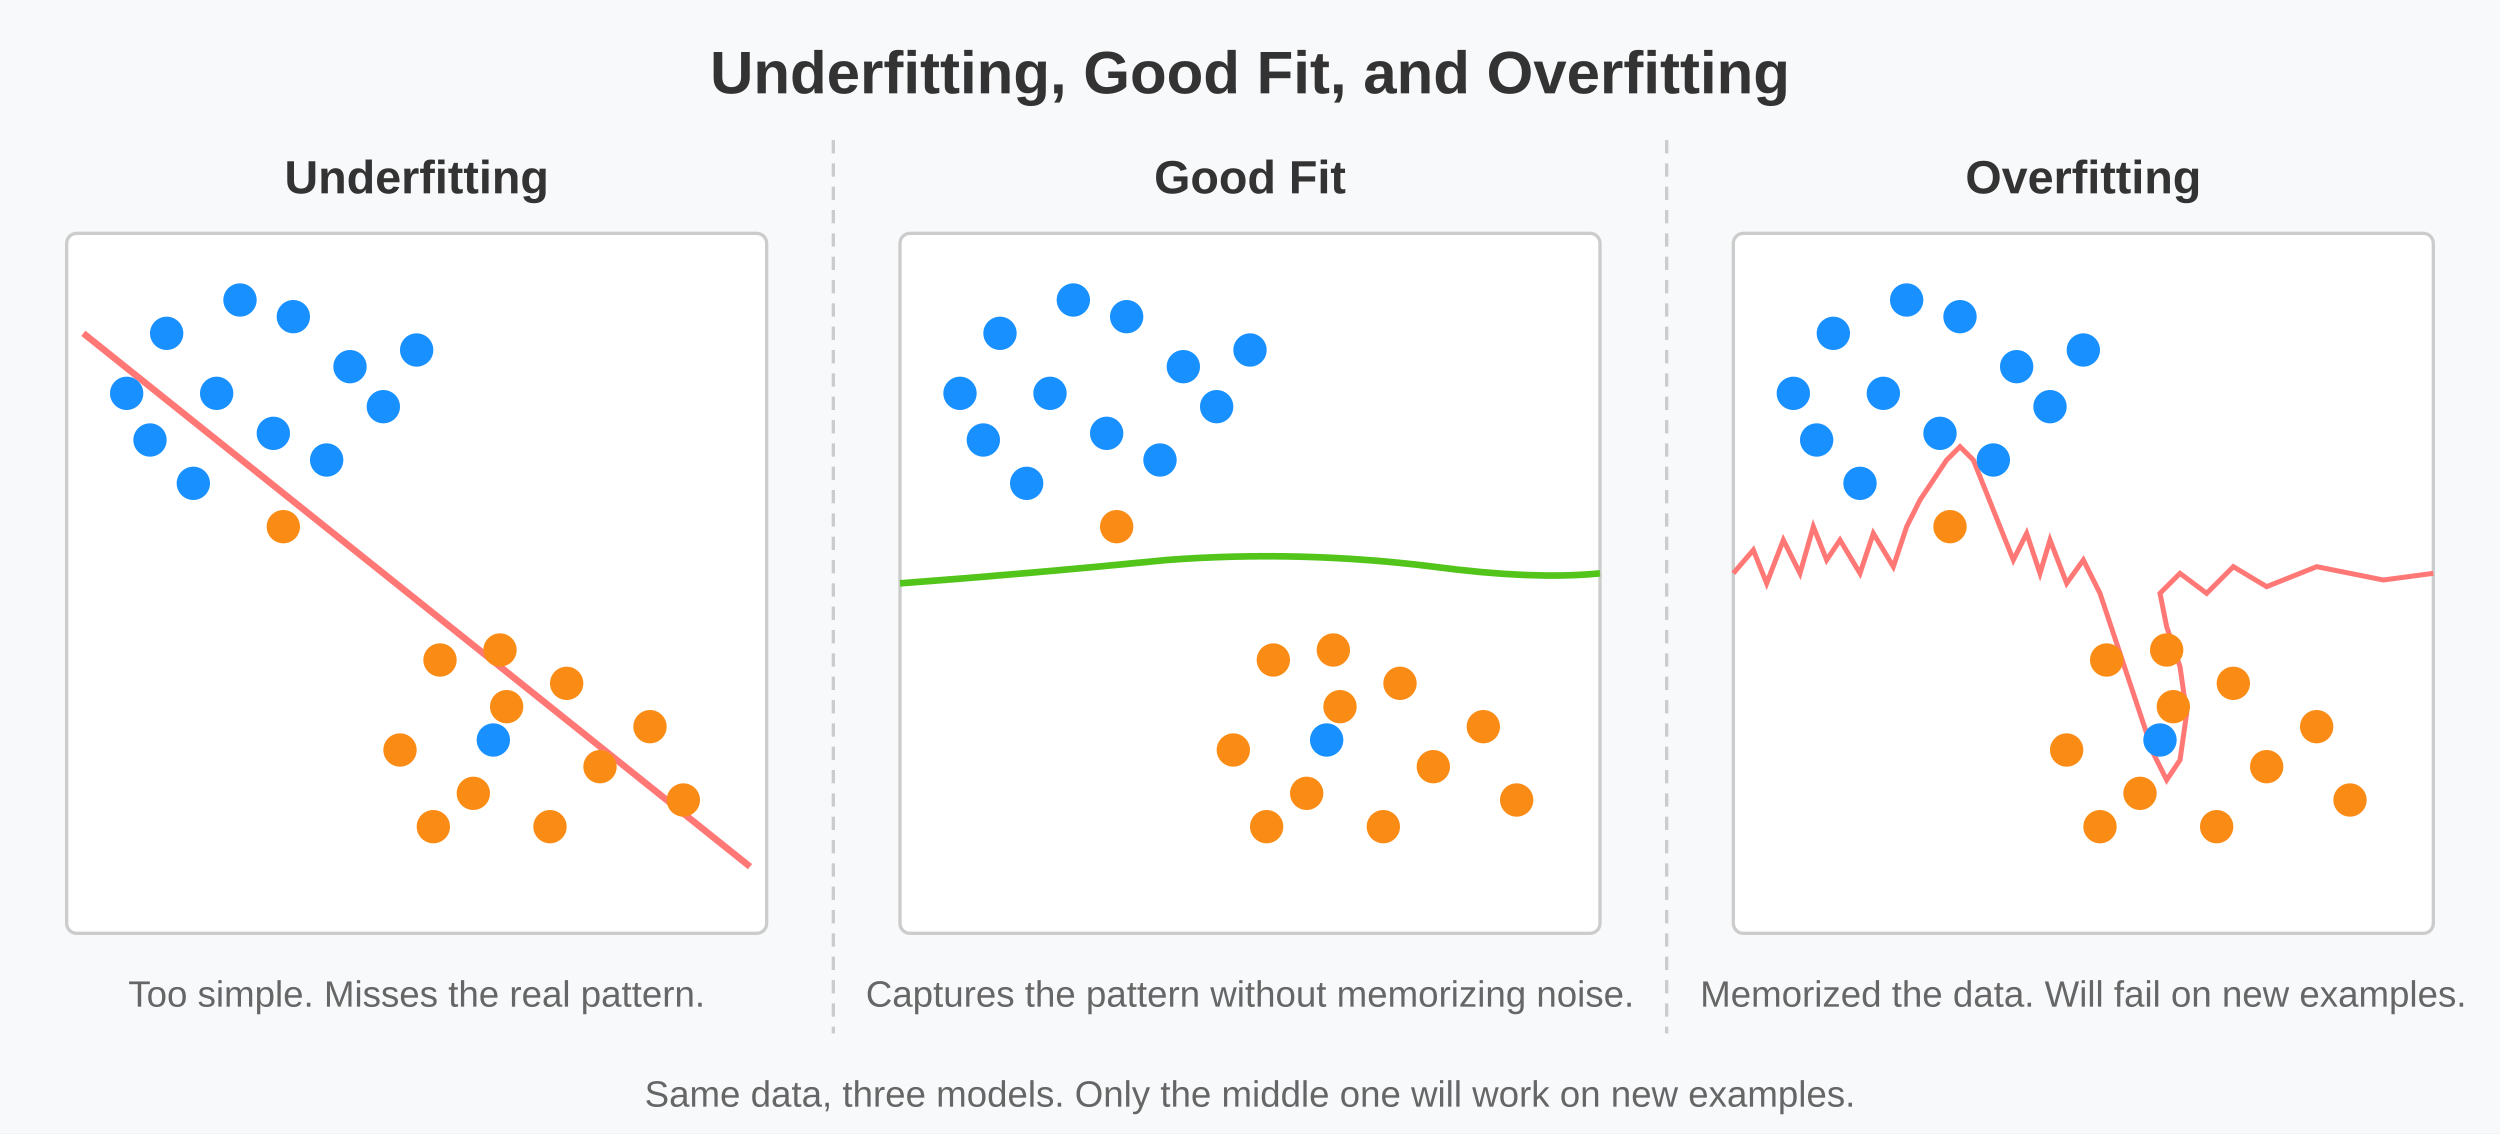
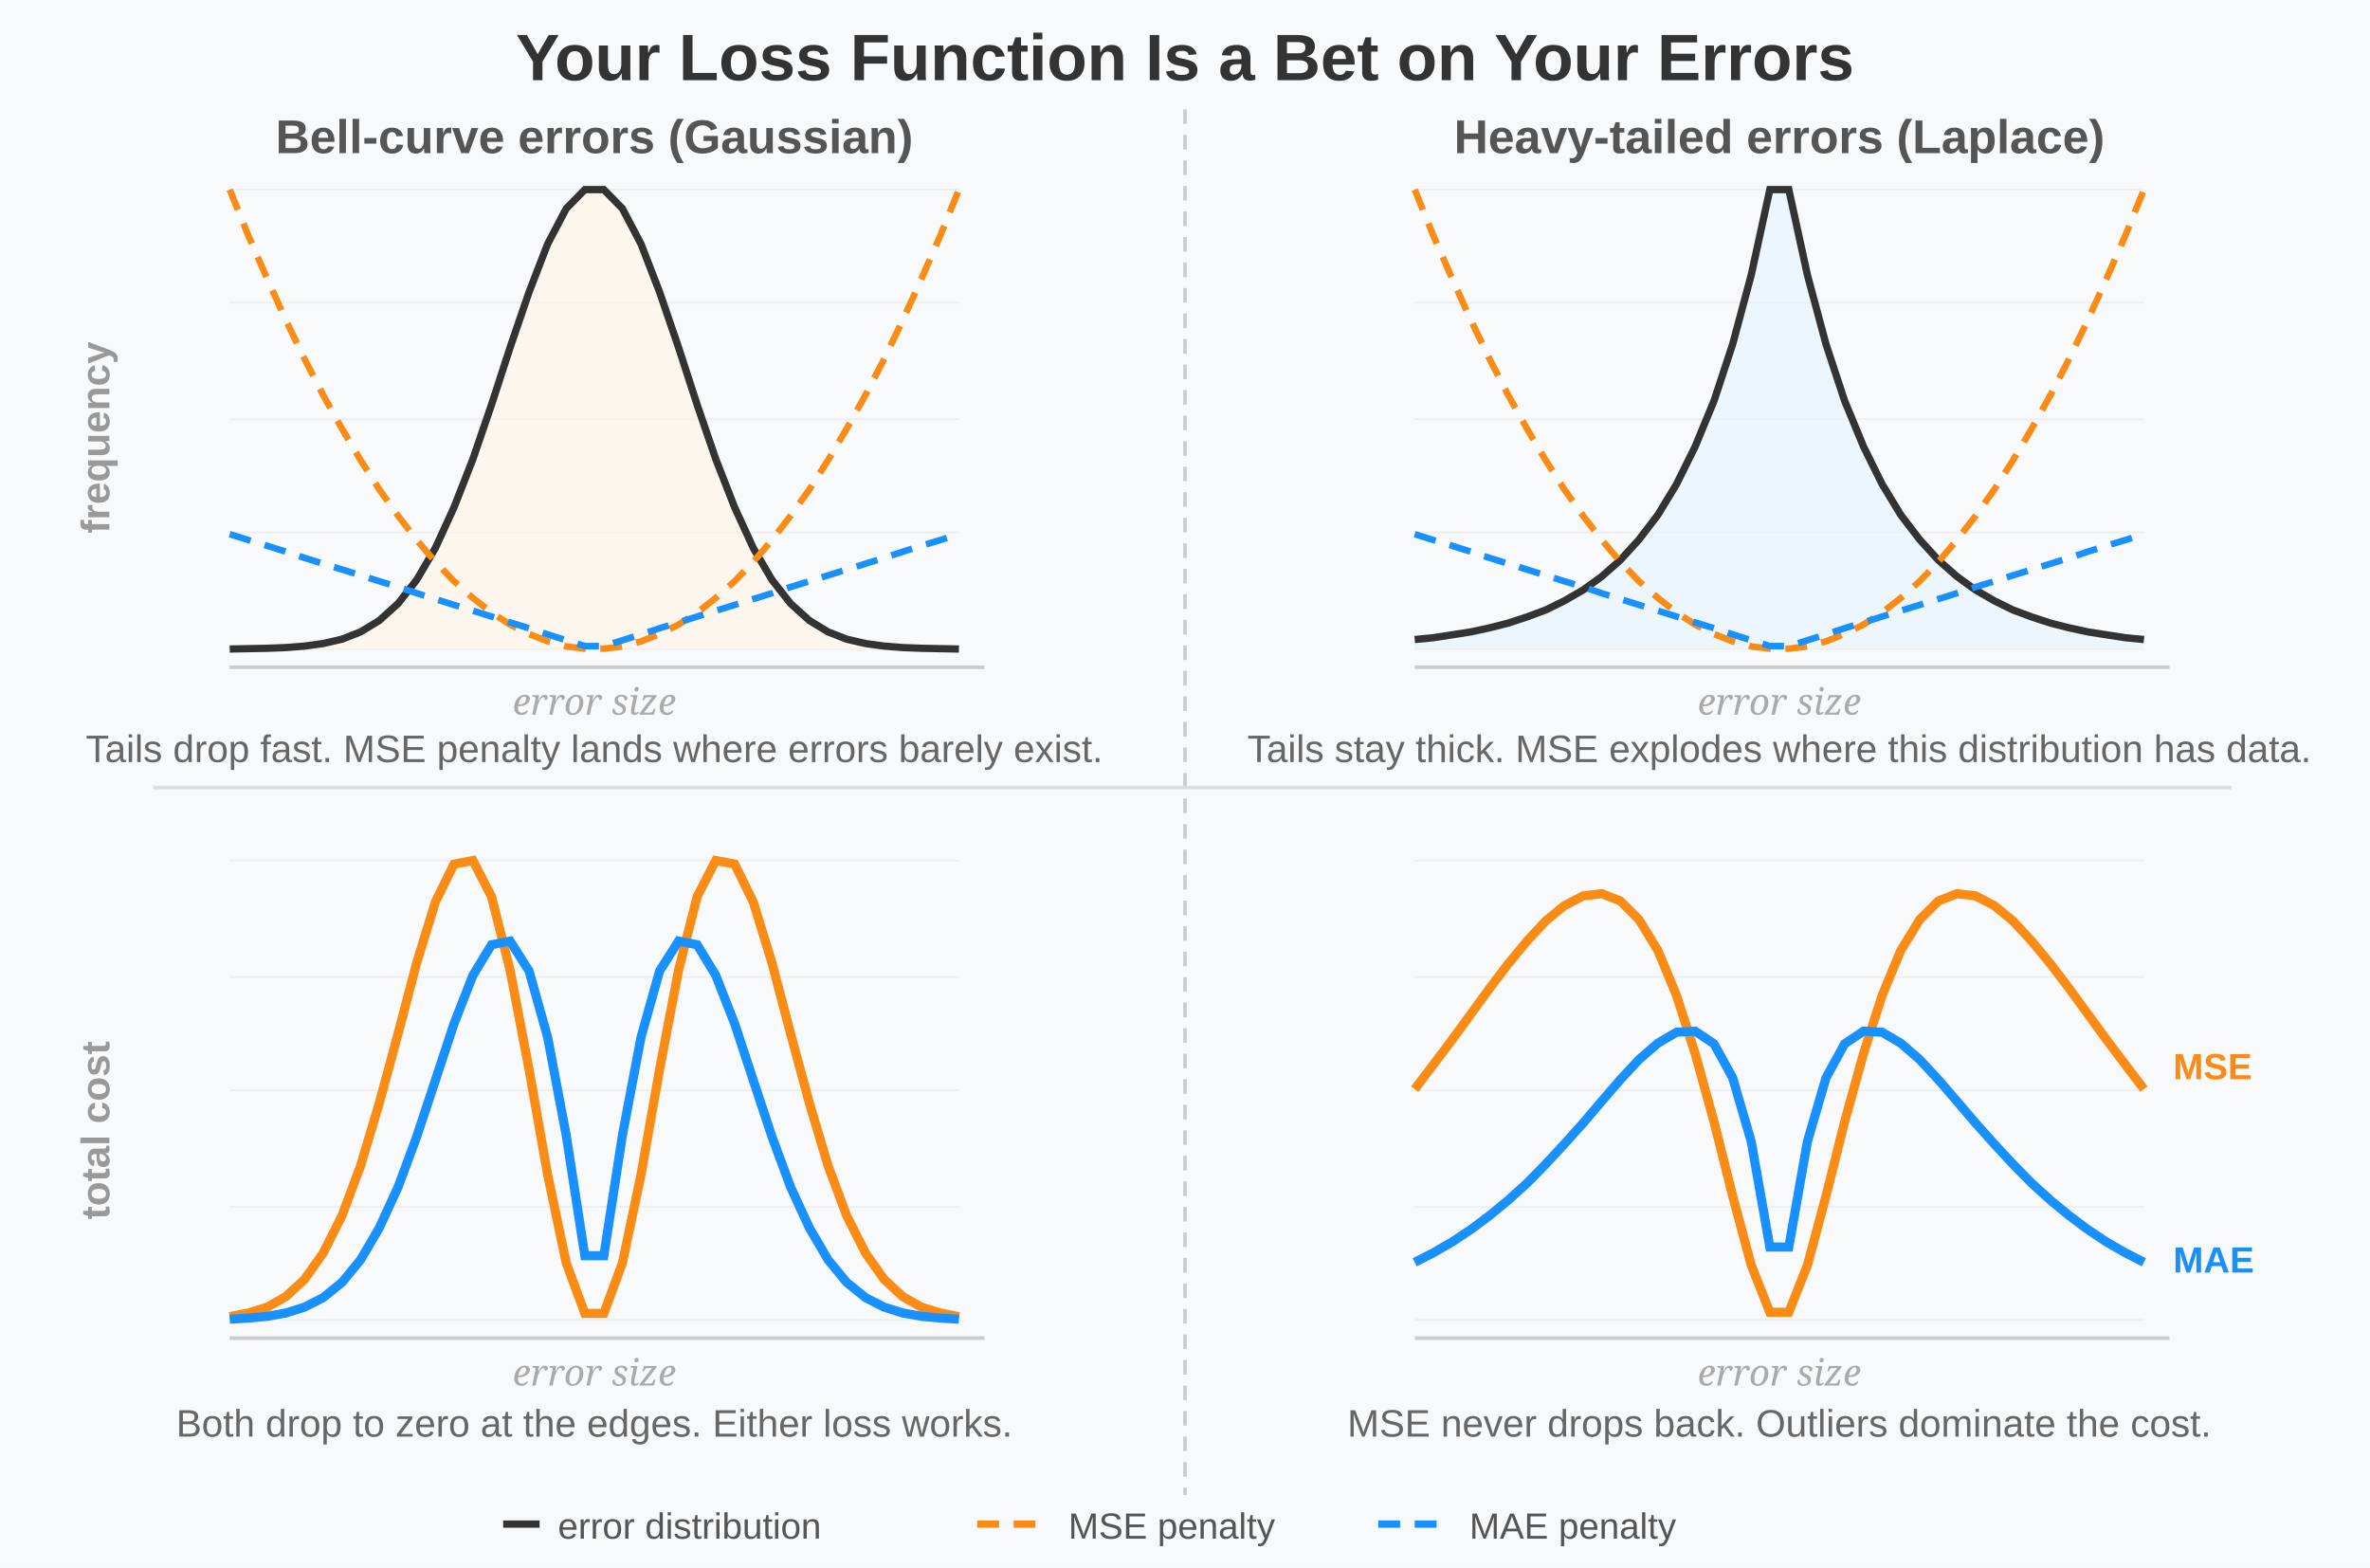
- <svg xmlns="http://www.w3.org/2000/svg" viewBox="0 0 750 340">
+ <svg xmlns="http://www.w3.org/2000/svg" viewBox="0 0 650 430">
  <style>
-     .background { fill: #f8f9fa; }
+     .bg { fill: #f8f9fa; }
    .title { font-family: 'Arial', sans-serif; font-size: 18px; font-weight: bold; text-anchor: middle; fill: #333; }
-     .col-title { font-family: 'Arial', sans-serif; font-size: 14px; font-weight: bold; text-anchor: middle; fill: #333; }
-     .label-small { font-family: 'Arial', sans-serif; font-size: 11px; text-anchor: middle; fill: #666; }
-     .plot-border { fill: #fff; stroke: #ccc; stroke-width: 1; }
-     .boundary-bad { stroke: #ff7875; stroke-width: 2; fill: none; }
-     .boundary-good { stroke: #52c41a; stroke-width: 2; fill: none; }
-     .boundary-overfit { stroke: #ff7875; stroke-width: 1.5; fill: none; }
-     .divider { stroke: #ccc; stroke-width: 1; stroke-dasharray: 4,3; }
+     .col-head { font-family: 'Arial', sans-serif; font-size: 13px; font-weight: bold; text-anchor: middle; fill: #555; }
+     .row-label { font-family: 'Arial', sans-serif; font-size: 11px; font-weight: bold; text-anchor: middle; fill: #999; }
+     .caption { font-family: 'Arial', sans-serif; font-size: 10.5px; text-anchor: middle; fill: #666; }
+     .ax { stroke: #ccc; stroke-width: 1; }
+     .ax-lbl { font-family: 'Georgia', serif; font-size: 10px; fill: #aaa; font-style: italic; text-anchor: middle; }
+     .g { stroke: #eee; stroke-width: 0.5; }
+     .dist { stroke: #333; stroke-width: 2; fill: none; }
+     .fill-L { fill: #fff3e8; stroke: none; opacity: 0.6; }
+     .fill-R { fill: #e6f4ff; stroke: none; opacity: 0.6; }
+     .pen-mse { stroke: #fa8c16; stroke-width: 1.8; fill: none; stroke-dasharray: 6,4; }
+     .pen-mae { stroke: #1890ff; stroke-width: 1.8; fill: none; stroke-dasharray: 6,4; }
+     .cost-mse { stroke: #fa8c16; stroke-width: 2.5; fill: none; }
+     .cost-mae { stroke: #1890ff; stroke-width: 2.5; fill: none; }
+     .div-v { stroke: #ccc; stroke-width: 1; stroke-dasharray: 4,3; }
+     .div-h { stroke: #ddd; stroke-width: 1; }
+     .leg { font-family: 'Arial', sans-serif; font-size: 10px; fill: #555; }
+     .ann { font-family: 'Arial', sans-serif; font-size: 10px; font-weight: bold; }
  </style>
-   <rect width="750" height="340" class="background" />
-   <text x="375" y="28" class="title">Underfitting, Good Fit, and Overfitting</text>
-   <line x1="250" y1="42" x2="250" y2="310" class="divider" />
-   <line x1="500" y1="42" x2="500" y2="310" class="divider" />
-   <text x="125" y="58" class="col-title">Underfitting</text>
-   <rect x="20" y="70" width="210" height="210" rx="3" ry="3" class="plot-border" />
-   <line x1="25" y1="100" x2="225" y2="260" class="boundary-bad" />
-   <circle cx="50" cy="100" r="5" fill="#1890ff" />
-   <circle cx="65" cy="118" r="5" fill="#1890ff" />
-   <circle cx="45" cy="132" r="5" fill="#1890ff" />
-   <circle cx="88" cy="95" r="5" fill="#1890ff" />
-   <circle cx="105" cy="110" r="5" fill="#1890ff" />
-   <circle cx="82" cy="130" r="5" fill="#1890ff" />
-   <circle cx="98" cy="138" r="5" fill="#1890ff" />
-   <circle cx="115" cy="122" r="5" fill="#1890ff" />
-   <circle cx="72" cy="90" r="5" fill="#1890ff" />
-   <circle cx="38" cy="118" r="5" fill="#1890ff" />
-   <circle cx="58" cy="145" r="5" fill="#1890ff" />
-   <circle cx="125" cy="105" r="5" fill="#1890ff" />
-   <circle cx="148" cy="222" r="5" fill="#1890ff" />
-   <circle cx="132" cy="198" r="5" fill="#fa8c16" />
-   <circle cx="152" cy="212" r="5" fill="#fa8c16" />
-   <circle cx="142" cy="238" r="5" fill="#fa8c16" />
-   <circle cx="170" cy="205" r="5" fill="#fa8c16" />
-   <circle cx="120" cy="225" r="5" fill="#fa8c16" />
-   <circle cx="180" cy="230" r="5" fill="#fa8c16" />
-   <circle cx="165" cy="248" r="5" fill="#fa8c16" />
-   <circle cx="195" cy="218" r="5" fill="#fa8c16" />
-   <circle cx="150" cy="195" r="5" fill="#fa8c16" />
-   <circle cx="130" cy="248" r="5" fill="#fa8c16" />
-   <circle cx="205" cy="240" r="5" fill="#fa8c16" />
-   <circle cx="85" cy="158" r="5" fill="#fa8c16" />
-   <text x="125" y="302" class="label-small">Too simple. Misses the real pattern.</text>
-   <text x="375" y="58" class="col-title">Good Fit</text>
-   <rect x="270" y="70" width="210" height="210" rx="3" ry="3" class="plot-border" />
-   <path d="M 270,175 Q 310,172 350,168 Q 390,165 430,170 Q 460,174 480,172" class="boundary-good" />
-   <circle cx="300" cy="100" r="5" fill="#1890ff" />
-   <circle cx="315" cy="118" r="5" fill="#1890ff" />
-   <circle cx="295" cy="132" r="5" fill="#1890ff" />
-   <circle cx="338" cy="95" r="5" fill="#1890ff" />
-   <circle cx="355" cy="110" r="5" fill="#1890ff" />
-   <circle cx="332" cy="130" r="5" fill="#1890ff" />
-   <circle cx="348" cy="138" r="5" fill="#1890ff" />
-   <circle cx="365" cy="122" r="5" fill="#1890ff" />
-   <circle cx="322" cy="90" r="5" fill="#1890ff" />
-   <circle cx="288" cy="118" r="5" fill="#1890ff" />
-   <circle cx="308" cy="145" r="5" fill="#1890ff" />
-   <circle cx="375" cy="105" r="5" fill="#1890ff" />
-   <circle cx="398" cy="222" r="5" fill="#1890ff" />
-   <circle cx="382" cy="198" r="5" fill="#fa8c16" />
-   <circle cx="402" cy="212" r="5" fill="#fa8c16" />
-   <circle cx="392" cy="238" r="5" fill="#fa8c16" />
-   <circle cx="420" cy="205" r="5" fill="#fa8c16" />
-   <circle cx="370" cy="225" r="5" fill="#fa8c16" />
-   <circle cx="430" cy="230" r="5" fill="#fa8c16" />
-   <circle cx="415" cy="248" r="5" fill="#fa8c16" />
-   <circle cx="445" cy="218" r="5" fill="#fa8c16" />
-   <circle cx="400" cy="195" r="5" fill="#fa8c16" />
-   <circle cx="380" cy="248" r="5" fill="#fa8c16" />
-   <circle cx="455" cy="240" r="5" fill="#fa8c16" />
-   <circle cx="335" cy="158" r="5" fill="#fa8c16" />
-   <text x="375" y="302" class="label-small">Captures the pattern without memorizing noise.</text>
-   <text x="625" y="58" class="col-title">Overfitting</text>
-   <rect x="520" y="70" width="210" height="210" rx="3" ry="3" class="plot-border" />
-   <path d="M 520,172            L 526,165 L 530,175 L 535,162 L 540,172 L 544,158 L 548,168            L 552,162 L 558,172 L 562,160 L 568,170            L 572,158 L 576,150 L 580,144 L 584,138 L 588,134            L 592,138 L 596,148 L 600,158            L 604,168 L 608,160 L 612,172 L 615,162 L 620,175 L 625,168            L 630,178 L 634,190 L 638,202 L 642,214 L 646,226 L 650,234            L 654,228 L 656,214 L 654,200 L 650,188 L 648,178            L 654,172 L 662,178 L 670,170 L 680,176 L 695,170 L 715,174 L 730,172" class="boundary-overfit" />
-   <circle cx="550" cy="100" r="5" fill="#1890ff" />
-   <circle cx="565" cy="118" r="5" fill="#1890ff" />
-   <circle cx="545" cy="132" r="5" fill="#1890ff" />
-   <circle cx="588" cy="95" r="5" fill="#1890ff" />
-   <circle cx="605" cy="110" r="5" fill="#1890ff" />
-   <circle cx="582" cy="130" r="5" fill="#1890ff" />
-   <circle cx="598" cy="138" r="5" fill="#1890ff" />
-   <circle cx="615" cy="122" r="5" fill="#1890ff" />
-   <circle cx="572" cy="90" r="5" fill="#1890ff" />
-   <circle cx="538" cy="118" r="5" fill="#1890ff" />
-   <circle cx="558" cy="145" r="5" fill="#1890ff" />
-   <circle cx="625" cy="105" r="5" fill="#1890ff" />
-   <circle cx="648" cy="222" r="5" fill="#1890ff" />
-   <circle cx="632" cy="198" r="5" fill="#fa8c16" />
-   <circle cx="652" cy="212" r="5" fill="#fa8c16" />
-   <circle cx="642" cy="238" r="5" fill="#fa8c16" />
-   <circle cx="670" cy="205" r="5" fill="#fa8c16" />
-   <circle cx="620" cy="225" r="5" fill="#fa8c16" />
-   <circle cx="680" cy="230" r="5" fill="#fa8c16" />
-   <circle cx="665" cy="248" r="5" fill="#fa8c16" />
-   <circle cx="695" cy="218" r="5" fill="#fa8c16" />
-   <circle cx="650" cy="195" r="5" fill="#fa8c16" />
-   <circle cx="630" cy="248" r="5" fill="#fa8c16" />
-   <circle cx="705" cy="240" r="5" fill="#fa8c16" />
-   <circle cx="585" cy="158" r="5" fill="#fa8c16" />
-   <text x="625" y="302" class="label-small">Memorized the data. Will fail on new examples.</text>
-   <text x="375" y="332" class="label-small">Same data, three models. Only the middle one will work on new examples.</text>
+   <rect width="650" height="430" class="bg" />
+   <text x="325" y="22" class="title">Your Loss Function Is a Bet on Your Errors</text>
+   <text x="163" y="42" class="col-head">Bell-curve errors (Gaussian)</text>
+   <text x="488" y="42" class="col-head">Heavy-tailed errors (Laplace)</text>
+   <line x1="325" y1="30" x2="325" y2="410" class="div-v" />
+   <line x1="42" y1="216" x2="612" y2="216" class="div-h" />
+   <text x="30" y="120" class="row-label" transform="rotate(-90,30,120)">frequency</text>
+   <text x="30" y="310" class="row-label" transform="rotate(-90,30,310)">total cost</text>
+   <line x1="63" y1="178" x2="263" y2="178" class="g" />
+   <line x1="63" y1="146" x2="263" y2="146" class="g" />
+   <line x1="63" y1="115" x2="263" y2="115" class="g" />
+   <line x1="63" y1="83" x2="263" y2="83" class="g" />
+   <line x1="63" y1="52" x2="263" y2="52" class="g" />
+   <line x1="63" y1="183" x2="270" y2="183" class="ax" />
+   <text x="163" y="196" class="ax-lbl">error size</text>
+   <polygon class="fill-L" points="     63.0,178.0 68.1,177.9 73.3,177.8 78.4,177.6 83.5,177.2 88.6,176.5     93.8,175.3 98.9,173.3 104.0,170.2 109.2,165.5 114.3,159.0 119.4,150.3     124.5,139.2 129.7,125.9 134.8,111.0 139.9,95.3 145.1,80.1 150.2,66.9     155.3,57.2 160.4,52.0 165.6,52.0 170.7,57.2 175.8,66.9 180.9,80.1     186.1,95.3 191.2,111.0 196.3,125.9 201.5,139.2 206.6,150.3 211.7,159.0     216.8,165.5 222.0,170.2 227.1,173.3 232.2,175.3 237.4,176.5 242.5,177.2     247.6,177.6 252.7,177.8 257.9,177.9 263.0,178.0     263.0,178 63.0,178   " />
+   <polyline class="dist" points="     63.0,178.0 68.1,177.9 73.3,177.8 78.4,177.6 83.5,177.2 88.6,176.5     93.8,175.3 98.9,173.3 104.0,170.2 109.2,165.5 114.3,159.0 119.4,150.3     124.5,139.2 129.7,125.9 134.8,111.0 139.9,95.3 145.1,80.1 150.2,66.9     155.3,57.2 160.4,52.0 165.6,52.0 170.7,57.2 175.8,66.9 180.9,80.1     186.1,95.3 191.2,111.0 196.3,125.9 201.5,139.2 206.6,150.3 211.7,159.0     216.8,165.5 222.0,170.2 227.1,173.3 232.2,175.3 237.4,176.5 242.5,177.2     247.6,177.6 252.7,177.8 257.9,177.9 263.0,178.0   " />
+   <polyline class="pen-mse" points="     63.0,52.0 68.1,64.6 73.3,76.5 78.4,87.8 83.5,98.4 88.6,108.3     93.8,117.6 98.9,126.2 104.0,134.2 109.2,141.5 114.3,148.1 119.4,154.1     124.5,159.4 129.7,164.0 134.8,168.0 139.9,171.3 145.1,173.9 150.2,175.9     155.3,177.3 160.4,177.9 165.6,177.9 170.7,177.3 175.8,175.9 180.9,173.9     186.1,171.3 191.2,168.0 196.3,164.0 201.5,159.4 206.6,154.1 211.7,148.1     216.8,141.5 222.0,134.2 227.1,126.2 232.2,117.6 237.4,108.3 242.5,98.4     247.6,87.8 252.7,76.5 257.9,64.6 263.0,52.0   " />
+   <polyline class="pen-mae" points="     63.0,146.5 68.1,148.1 73.3,149.7 78.4,151.3 83.5,153.0 88.6,154.6     93.8,156.2 98.9,157.8 104.0,159.4 109.2,161.0 114.3,162.7 119.4,164.3     124.5,165.9 129.7,167.5 134.8,169.1 139.9,170.7 145.1,172.3 150.2,174.0     155.3,175.6 160.4,177.2 165.6,177.2 170.7,175.6 175.8,174.0 180.9,172.3     186.1,170.7 191.2,169.1 196.3,167.5 201.5,165.9 206.6,164.3 211.7,162.7     216.8,161.0 222.0,159.4 227.1,157.8 232.2,156.2 237.4,154.6 242.5,153.0     247.6,151.3 252.7,149.7 257.9,148.1 263.0,146.5   " />
+   <text x="163" y="209" class="caption">Tails drop fast. MSE penalty lands where errors barely exist.</text>
+   <line x1="388" y1="178" x2="588" y2="178" class="g" />
+   <line x1="388" y1="146" x2="588" y2="146" class="g" />
+   <line x1="388" y1="115" x2="588" y2="115" class="g" />
+   <line x1="388" y1="83" x2="588" y2="83" class="g" />
+   <line x1="388" y1="52" x2="588" y2="52" class="g" />
+   <line x1="388" y1="183" x2="595" y2="183" class="ax" />
+   <text x="488" y="196" class="ax-lbl">error size</text>
+   <polygon class="fill-R" points="     388.0,175.4 393.1,174.9 398.3,174.1 403.4,173.3 408.5,172.2 413.6,170.9     418.8,169.2 423.9,167.3 429.0,164.8 434.2,161.8 439.3,158.1 444.4,153.6     449.5,148.0 454.7,141.2 459.8,132.8 464.9,122.5 470.1,109.9 475.2,94.4     480.3,75.4 485.4,52.0 490.6,52.0 495.7,75.4 500.8,94.4 505.9,109.9     511.1,122.5 516.2,132.8 521.3,141.2 526.5,148.0 531.6,153.6 536.7,158.1     541.8,161.8 547.0,164.8 552.1,167.3 557.2,169.2 562.4,170.9 567.5,172.2     572.6,173.3 577.7,174.1 582.9,174.9 588.0,175.4     588.0,178 388.0,178   " />
+   <polyline class="dist" points="     388.0,175.4 393.1,174.9 398.3,174.1 403.4,173.3 408.5,172.2 413.6,170.9     418.8,169.2 423.9,167.3 429.0,164.8 434.2,161.8 439.3,158.1 444.4,153.6     449.5,148.0 454.7,141.2 459.8,132.8 464.9,122.5 470.1,109.9 475.2,94.4     480.3,75.4 485.4,52.0 490.6,52.0 495.7,75.4 500.8,94.4 505.9,109.9     511.1,122.5 516.2,132.8 521.3,141.2 526.5,148.0 531.6,153.6 536.7,158.1     541.8,161.8 547.0,164.8 552.1,167.3 557.2,169.2 562.4,170.9 567.5,172.2     572.6,173.3 577.7,174.1 582.9,174.9 588.0,175.4   " />
+   <polyline class="pen-mse" points="     388.0,52.0 393.1,64.6 398.3,76.5 403.4,87.8 408.5,98.4 413.6,108.3     418.8,117.6 423.9,126.2 429.0,134.2 434.2,141.5 439.3,148.1 444.4,154.1     449.5,159.4 454.7,164.0 459.8,168.0 464.9,171.3 470.1,173.9 475.2,175.9     480.3,177.3 485.4,177.9 490.6,177.9 495.7,177.3 500.8,175.9 505.9,173.9     511.1,171.3 516.2,168.0 521.3,164.0 526.5,159.4 531.6,154.1 536.7,148.1     541.8,141.5 547.0,134.2 552.1,126.2 557.2,117.6 562.4,108.3 567.5,98.4     572.6,87.8 577.7,76.5 582.9,64.6 588.0,52.0   " />
+   <polyline class="pen-mae" points="     388.0,146.5 393.1,148.1 398.3,149.7 403.4,151.3 408.5,153.0 413.6,154.6     418.8,156.2 423.9,157.8 429.0,159.4 434.2,161.0 439.3,162.7 444.4,164.3     449.5,165.9 454.7,167.5 459.8,169.1 464.9,170.7 470.1,172.3 475.2,174.0     480.3,175.6 485.4,177.2 490.6,177.2 495.7,175.6 500.8,174.0 505.9,172.3     511.1,170.7 516.2,169.1 521.3,167.5 526.5,165.9 531.6,164.3 536.7,162.7     541.8,161.0 547.0,159.4 552.1,157.8 557.2,156.2 562.4,154.6 567.5,153.0     572.6,151.3 577.7,149.7 582.9,148.1 588.0,146.5   " />
+   <text x="488" y="209" class="caption">Tails stay thick. MSE explodes where this distribution has data.</text>
+   <line x1="63" y1="362" x2="263" y2="362" class="g" />
+   <line x1="63" y1="331" x2="263" y2="331" class="g" />
+   <line x1="63" y1="299" x2="263" y2="299" class="g" />
+   <line x1="63" y1="268" x2="263" y2="268" class="g" />
+   <line x1="63" y1="236" x2="263" y2="236" class="g" />
+   <line x1="63" y1="367" x2="270" y2="367" class="ax" />
+   <text x="163" y="380" class="ax-lbl">error size</text>
+   <polyline class="cost-mse" points="     63.0,361.1 68.1,360.1 73.3,358.5 78.4,355.6 83.5,350.9 88.6,343.7     93.8,333.4 98.9,319.7 104.0,302.6 109.2,283.4 114.3,264.0 119.4,247.4     124.5,237.0 129.7,236.0 134.8,245.9 139.9,266.1 145.1,293.3 150.2,322.2     155.3,346.4 160.4,360.2 165.6,360.2 170.7,346.4 175.8,322.2 180.9,293.3     186.1,266.1 191.2,245.9 196.3,236.0 201.5,237.0 206.6,247.4 211.7,264.0     216.8,283.4 222.0,302.6 227.1,319.7 232.2,333.4 237.4,343.7 242.5,350.9     247.6,355.6 252.7,358.5 257.9,360.1 263.0,361.1   " />
+   <polyline class="cost-mae" points="     63.0,361.8 68.1,361.5 73.3,361.0 78.4,360.1 83.5,358.5 88.6,355.9     93.8,351.7 98.9,345.5 104.0,336.8 109.2,325.5 114.3,311.7 119.4,296.3     124.5,280.8 129.7,267.5 134.8,259.1 139.9,258.1 145.1,266.3 150.2,284.5     155.3,311.4 160.4,344.4 165.6,344.4 170.7,311.4 175.8,284.5 180.9,266.3     186.1,258.1 191.2,259.1 196.3,267.5 201.5,280.8 206.6,296.3 211.7,311.7     216.8,325.5 222.0,336.8 227.1,345.5 232.2,351.7 237.4,355.9 242.5,358.5     247.6,360.1 252.7,361.0 257.9,361.5 263.0,361.8   " />
+   <text x="163" y="394" class="caption">Both drop to zero at the edges. Either loss works.</text>
+   <line x1="388" y1="362" x2="588" y2="362" class="g" />
+   <line x1="388" y1="331" x2="588" y2="331" class="g" />
+   <line x1="388" y1="299" x2="588" y2="299" class="g" />
+   <line x1="388" y1="268" x2="588" y2="268" class="g" />
+   <line x1="388" y1="236" x2="588" y2="236" class="g" />
+   <line x1="388" y1="367" x2="595" y2="367" class="ax" />
+   <text x="488" y="380" class="ax-lbl">error size</text>
+   <polyline class="cost-mse" points="     388.0,298.7 393.1,292.0 398.3,285.1 403.4,278.1 408.5,271.1 413.6,264.4     418.8,258.1 423.9,252.6 429.0,248.4 434.2,245.7 439.3,245.1 444.4,247.1     449.5,252.2 454.7,260.7 459.8,273.0 464.9,288.9 470.1,307.7 475.2,328.0     480.3,347.0 485.4,359.9 490.6,359.9 495.7,347.0 500.8,328.0 505.9,307.7     511.1,288.9 516.2,273.0 521.3,260.7 526.5,252.2 531.6,247.1 536.7,245.1     541.8,245.7 547.0,248.4 552.1,252.6 557.2,258.1 562.4,264.4 567.5,271.1     572.6,278.1 577.7,285.1 582.9,292.0 588.0,298.7   " />
+   <polyline class="cost-mae" points="     388.0,346.2 393.1,343.6 398.3,340.6 403.4,337.2 408.5,333.4 413.6,329.2     418.8,324.5 423.9,319.3 429.0,313.8 434.2,308.0 439.3,302.0 444.4,296.1     449.5,290.6 454.7,286.1 459.8,283.1 464.9,282.8 470.1,286.3 475.2,295.6     480.3,313.1 485.4,342.0 490.6,342.0 495.7,313.1 500.8,295.6 505.9,286.3     511.1,282.8 516.2,283.1 521.3,286.1 526.5,290.6 531.6,296.1 536.7,302.0     541.8,308.0 547.0,313.8 552.1,319.3 557.2,324.5 562.4,329.2 567.5,333.4     572.6,337.2 577.7,340.6 582.9,343.6 588.0,346.2   " />
+   <text x="596" y="296" class="ann" text-anchor="start" fill="#fa8c16">MSE</text>
+   <text x="596" y="349" class="ann" text-anchor="start" fill="#1890ff">MAE</text>
+   <text x="488" y="394" class="caption">MSE never drops back. Outliers dominate the cost.</text>
+   <line x1="138" y1="418" x2="148" y2="418" stroke="#333" stroke-width="2" />
+   <text x="153" y="422" class="leg" text-anchor="start">error distribution</text>
+   <line x1="268" y1="418" x2="288" y2="418" stroke="#fa8c16" stroke-width="2" stroke-dasharray="6,4" />
+   <text x="293" y="422" class="leg" text-anchor="start">MSE penalty</text>
+   <line x1="378" y1="418" x2="398" y2="418" stroke="#1890ff" stroke-width="2" stroke-dasharray="6,4" />
+   <text x="403" y="422" class="leg" text-anchor="start">MAE penalty</text>
</svg>
